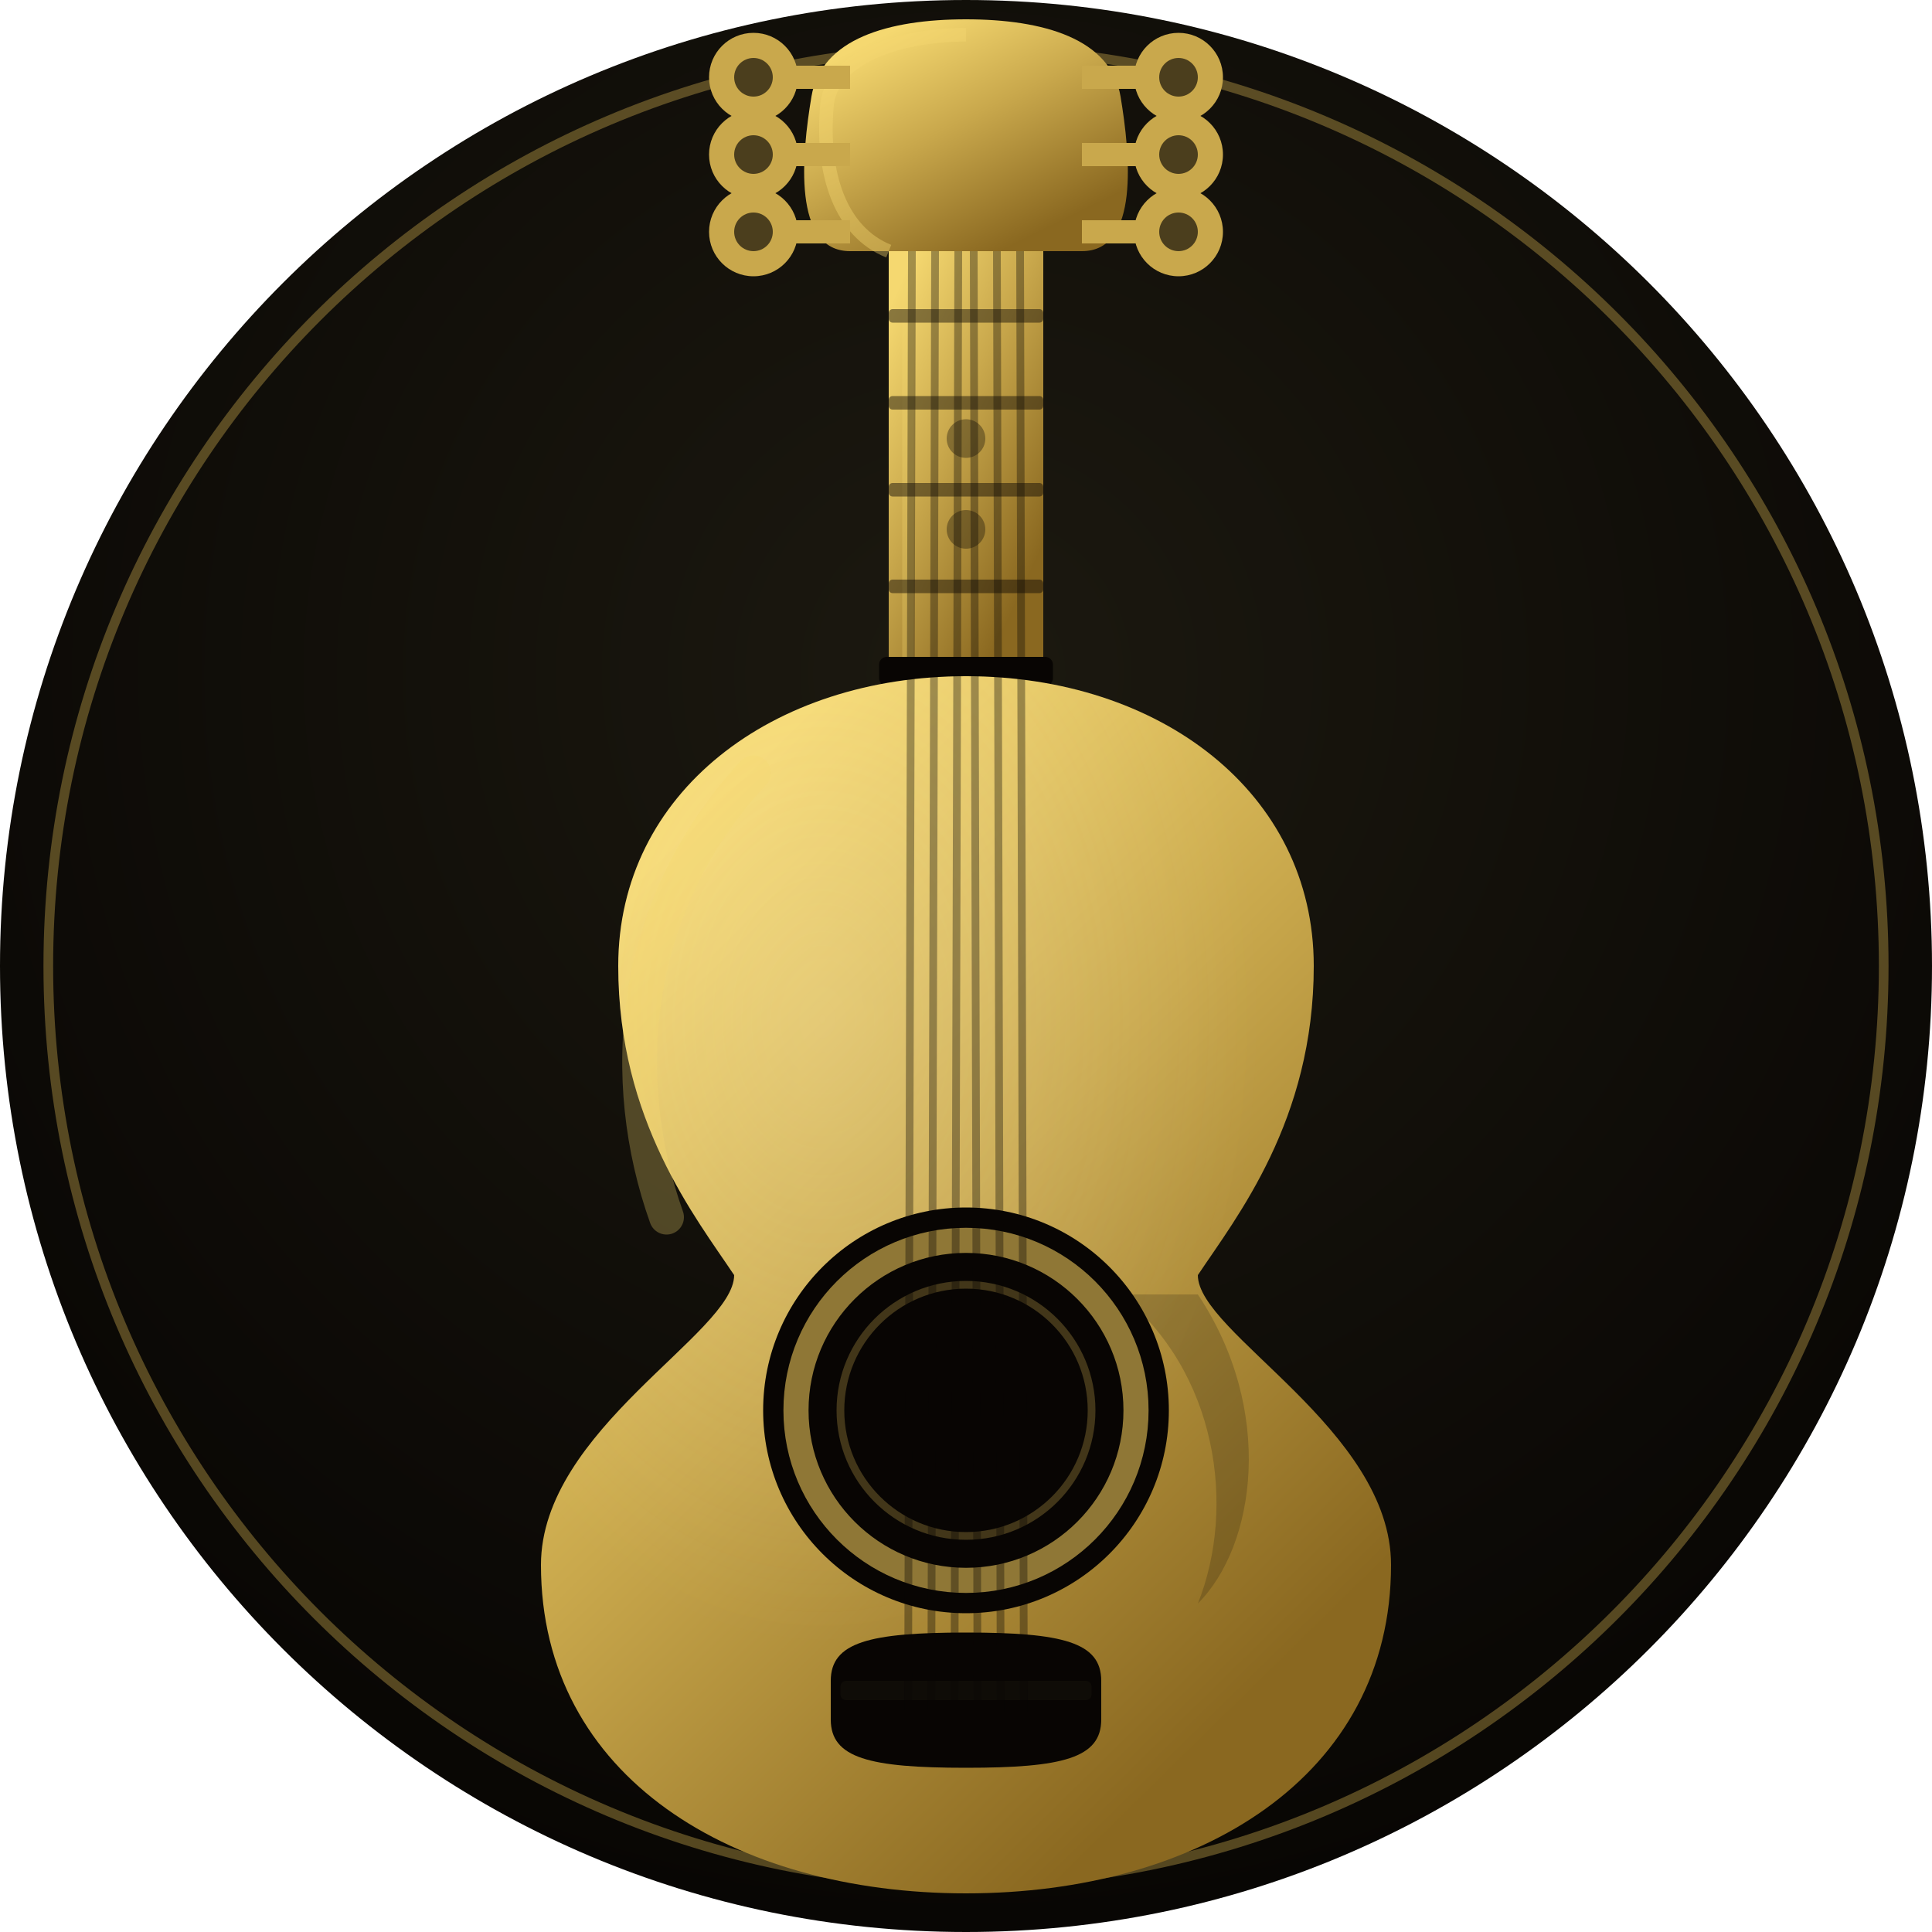
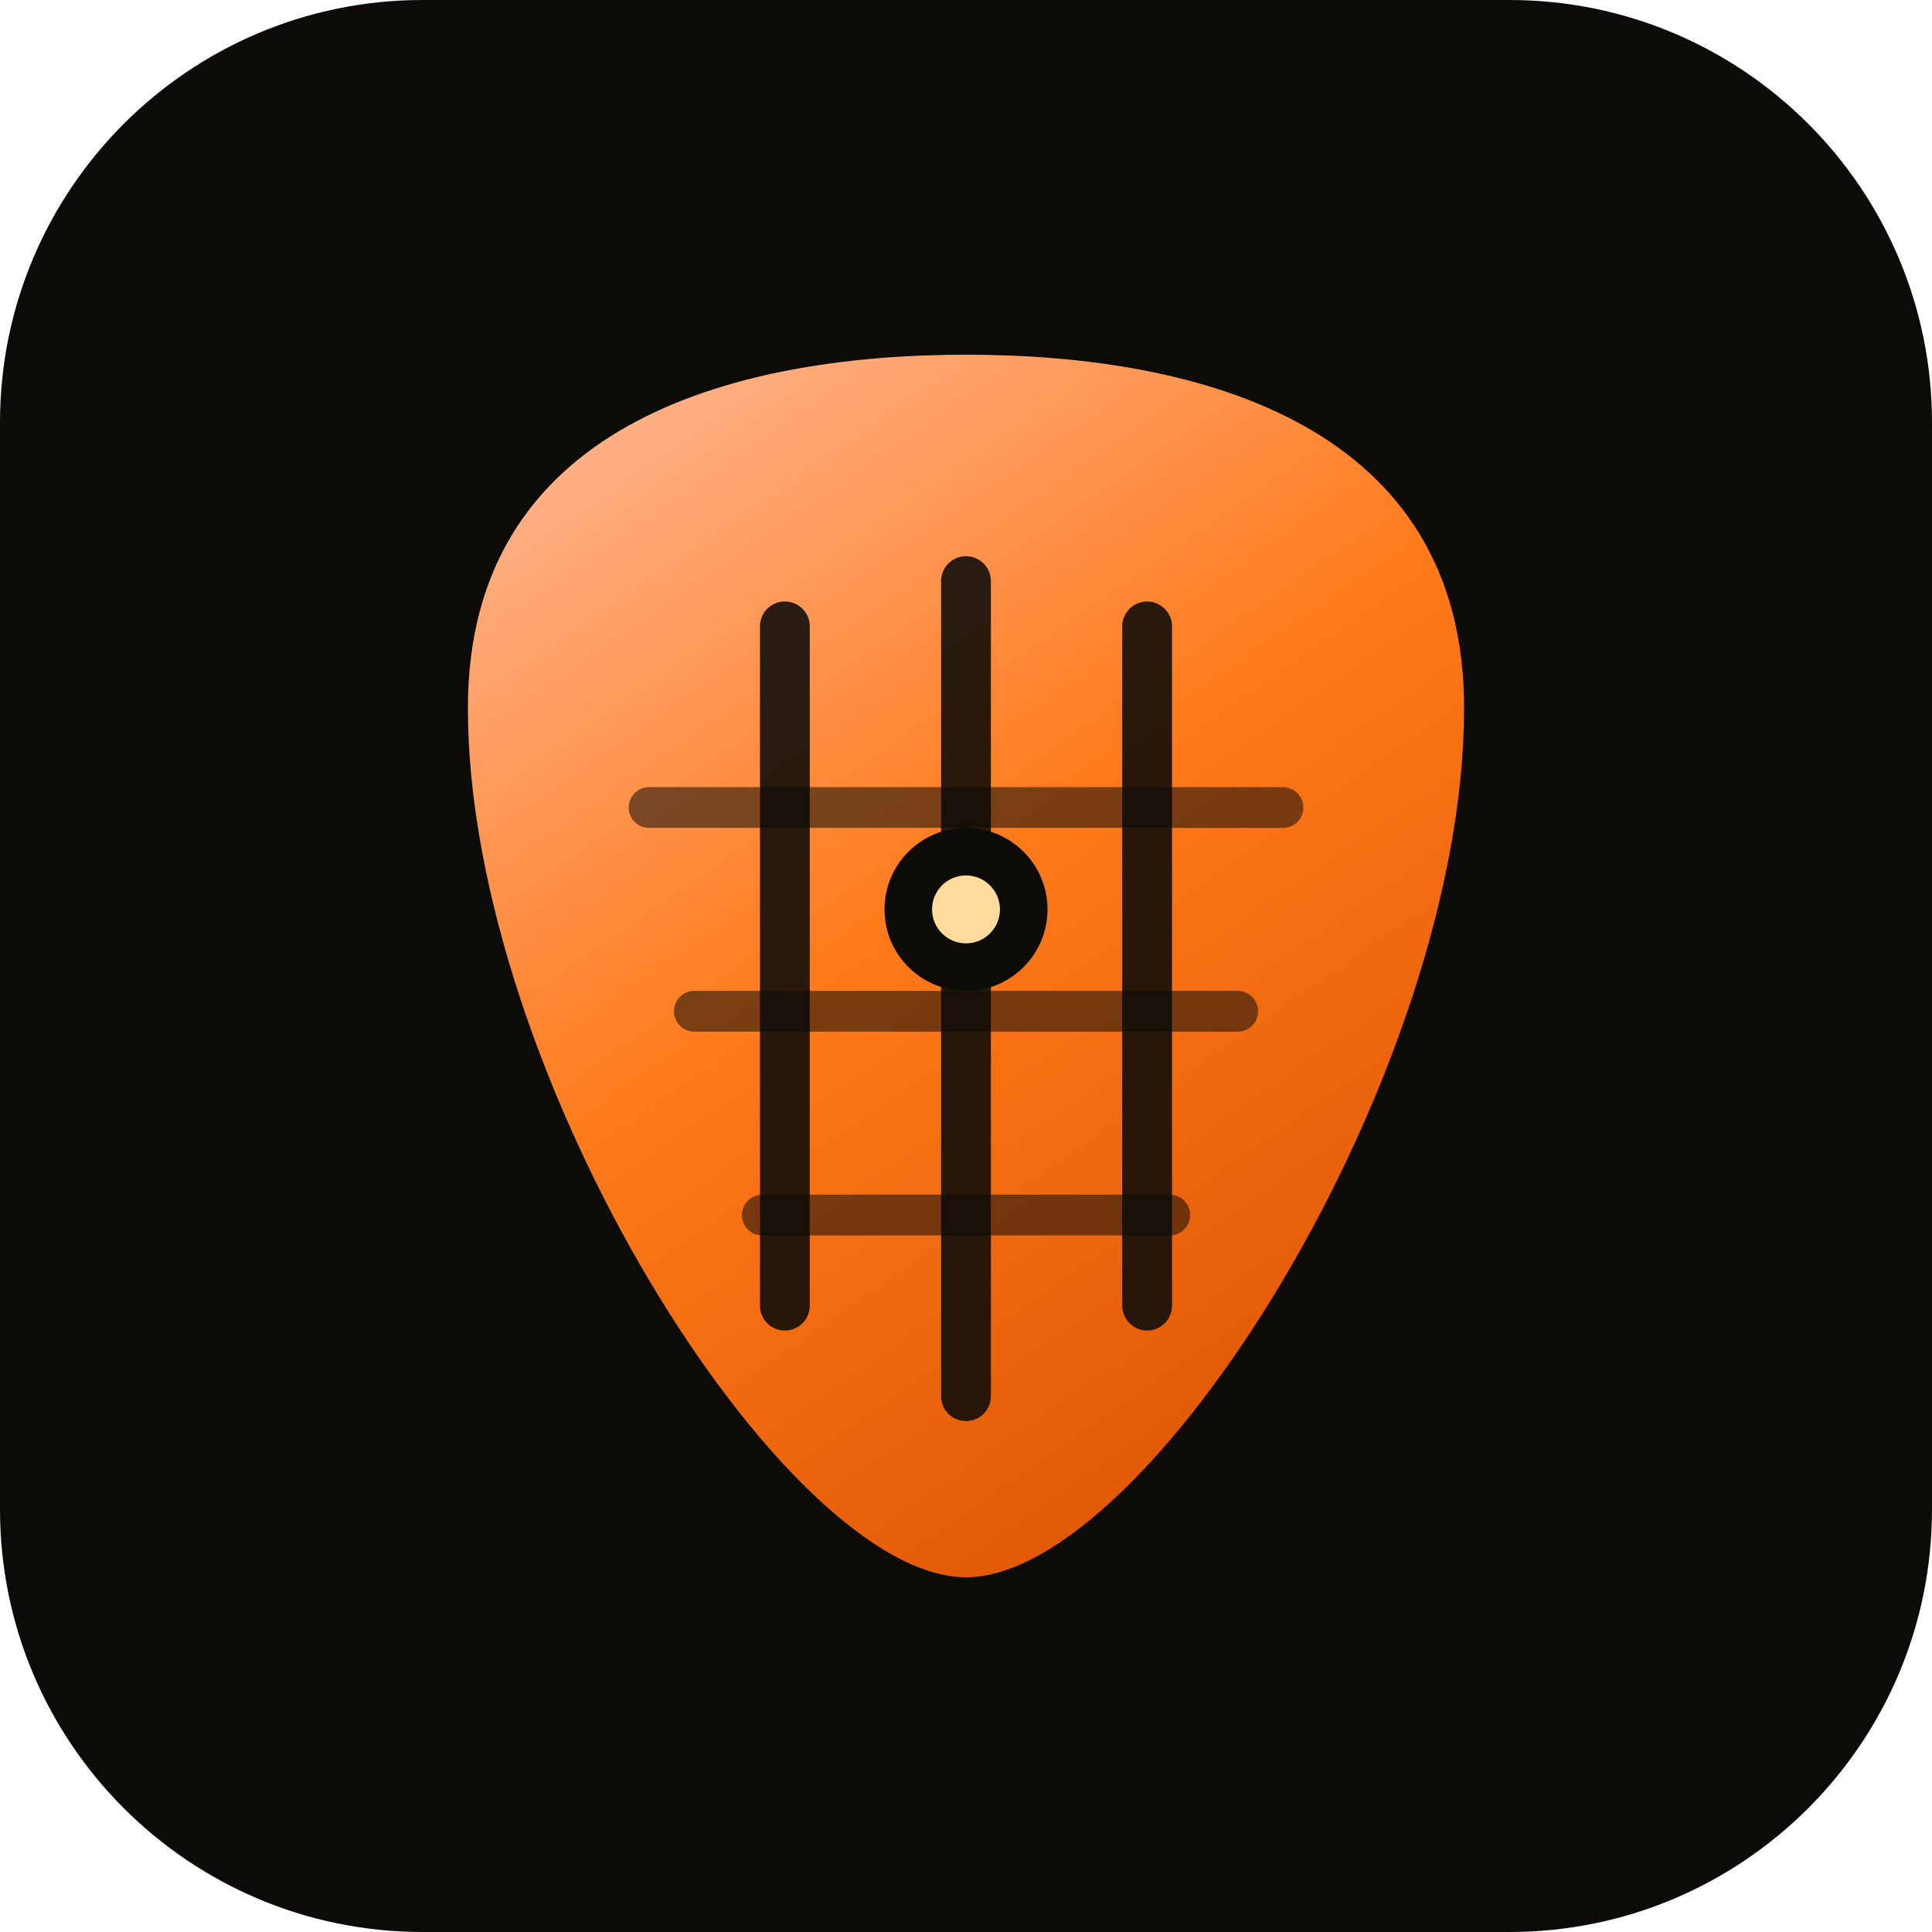
- <svg xmlns="http://www.w3.org/2000/svg" viewBox="0 0 100 100">
+ <svg xmlns="http://www.w3.org/2000/svg" viewBox="0 0 64 64" fill="none">
  <defs>
-     <linearGradient id="gold" x1="20%" y1="10%" x2="75%" y2="90%">
-       <stop offset="0%" stop-color="#f5d870" />
-       <stop offset="45%" stop-color="#c9a84c" />
-       <stop offset="100%" stop-color="#8a6820" />
+     <linearGradient id="g" x1="14" y1="6" x2="50" y2="58" gradientUnits="userSpaceOnUse">
+       <stop offset="0" stop-color="#ffb693" />
+       <stop offset=".45" stop-color="#ff7a1a" />
+       <stop offset="1" stop-color="#d94f00" />
    </linearGradient>
-     <radialGradient id="bg" cx="50%" cy="35%" r="68%">
-       <stop offset="0%" stop-color="#1c1910" />
-       <stop offset="100%" stop-color="#070503" />
-     </radialGradient>
-     <radialGradient id="shine" cx="33%" cy="28%" r="52%">
-       <stop offset="0%" stop-color="#fff9e8" stop-opacity="0.18" />
-       <stop offset="100%" stop-color="#fff9e8" stop-opacity="0" />
-     </radialGradient>
  </defs>
-   <circle cx="50" cy="50" r="50" fill="url(#bg)" />
-   <circle cx="50" cy="50" r="47.5" fill="none" stroke="#c9a84c" stroke-width="0.5" opacity="0.4" />
-   <path d="M 46 35 L 46 13 C 46 11, 47.5 10, 50 10 C 52.5 10, 54 11, 54 13 L 54 35 Z" fill="url(#gold)" />
-   <line x1="47" y1="13" x2="47" y2="35" stroke="#f5d870" stroke-width="0.6" opacity="0.25" />
-   <rect x="46" y="16" width="8" height="0.7" fill="#080503" opacity="0.45" rx="0.2" />
-   <rect x="46" y="20.5" width="8" height="0.7" fill="#080503" opacity="0.45" rx="0.2" />
-   <rect x="46" y="25" width="8" height="0.7" fill="#080503" opacity="0.45" rx="0.2" />
-   <rect x="46" y="30" width="8" height="0.7" fill="#080503" opacity="0.45" rx="0.2" />
-   <circle cx="50" cy="22.7" r="1" fill="#080503" opacity="0.35" />
-   <circle cx="50" cy="27.4" r="1" fill="#080503" opacity="0.35" />
-   <path d="M 46 13 L 44 13 C 41 13, 41.5 8, 42 5 C 42.5 2, 46 1, 50 1            C 54 1, 57.5 2, 58 5 C 58.5 8, 59 13, 56 13 L 54 13 Z" fill="url(#gold)" />
-   <path d="M 46 13 C 43.5 12, 42.5 9, 42.8 5.5 C 43 3, 46.5 1.8, 50 1.8" fill="none" stroke="#f5d870" stroke-width="0.7" opacity="0.4" />
-   <line x1="44" y1="4" x2="39.5" y2="4" stroke="#c9a84c" stroke-width="1.2" />
-   <line x1="44" y1="8" x2="39.5" y2="8" stroke="#c9a84c" stroke-width="1.2" />
-   <line x1="44" y1="12" x2="39.5" y2="12" stroke="#c9a84c" stroke-width="1.2" />
-   <circle cx="39" cy="4" r="2.3" fill="#c9a84c" />
-   <circle cx="39" cy="8" r="2.3" fill="#c9a84c" />
-   <circle cx="39" cy="12" r="2.3" fill="#c9a84c" />
-   <circle cx="39" cy="4" r="1.0" fill="#080503" opacity="0.65" />
-   <circle cx="39" cy="8" r="1.0" fill="#080503" opacity="0.65" />
-   <circle cx="39" cy="12" r="1.0" fill="#080503" opacity="0.65" />
-   <line x1="56" y1="4" x2="60.5" y2="4" stroke="#c9a84c" stroke-width="1.2" />
-   <line x1="56" y1="8" x2="60.5" y2="8" stroke="#c9a84c" stroke-width="1.2" />
-   <line x1="56" y1="12" x2="60.5" y2="12" stroke="#c9a84c" stroke-width="1.2" />
-   <circle cx="61" cy="4" r="2.3" fill="#c9a84c" />
-   <circle cx="61" cy="8" r="2.3" fill="#c9a84c" />
-   <circle cx="61" cy="12" r="2.3" fill="#c9a84c" />
-   <circle cx="61" cy="4" r="1.0" fill="#080503" opacity="0.65" />
-   <circle cx="61" cy="8" r="1.0" fill="#080503" opacity="0.65" />
-   <circle cx="61" cy="12" r="1.0" fill="#080503" opacity="0.65" />
-   <rect x="45.5" y="34" width="9" height="1.5" fill="#080503" rx="0.4" />
-   <path d="     M 50 35     C 60 35, 68 41, 68 50     C 68 58, 64 63, 62 66     C 62 69, 72 74, 72 81     C 72 92, 62 98, 50 98     C 38 98, 28 92, 28 81     C 28 74, 38 69, 38 66     C 36 63, 32 58, 32 50     C 32 41, 40 35, 50 35     Z   " fill="url(#gold)" />
-   <path d="     M 50 35     C 60 35, 68 41, 68 50     C 68 58, 64 63, 62 66     C 62 69, 72 74, 72 81     C 72 92, 62 98, 50 98     C 38 98, 28 92, 28 81     C 28 74, 38 69, 38 66     C 36 63, 32 58, 32 50     C 32 41, 40 35, 50 35     Z   " fill="url(#shine)" />
-   <path d="M 39 40 C 32.5 47, 32 56, 34.5 63" fill="none" stroke="#f5d870" stroke-width="1.8" stroke-linecap="round" opacity="0.28" />
-   <circle cx="50" cy="73" r="10.5" fill="#080503" />
-   <circle cx="50" cy="73" r="8.8" fill="none" stroke="#c9a84c" stroke-width="1.3" opacity="0.7" />
-   <circle cx="50" cy="73" r="6.5" fill="none" stroke="#c9a84c" stroke-width="0.4" opacity="0.3" />
-   <path d="M 43 87 C 43 85, 45 84.5, 50 84.5 C 55 84.5, 57 85, 57 87            L 57 89 C 57 91, 55 91.5, 50 91.5 C 45 91.5, 43 91, 43 89 Z" fill="#080503" />
-   <rect x="43.5" y="87" width="13" height="1" fill="#0f0c07" rx="0.3" />
-   <line x1="47.0" y1="89.5" x2="47.2" y2="13" stroke="#080503" stroke-width="0.4" opacity="0.35" />
-   <line x1="48.2" y1="89.5" x2="48.4" y2="13" stroke="#080503" stroke-width="0.4" opacity="0.35" />
-   <line x1="49.4" y1="89.5" x2="49.6" y2="13" stroke="#080503" stroke-width="0.4" opacity="0.35" />
-   <line x1="50.6" y1="89.5" x2="50.4" y2="13" stroke="#080503" stroke-width="0.4" opacity="0.35" />
-   <line x1="51.8" y1="89.5" x2="51.6" y2="13" stroke="#080503" stroke-width="0.4" opacity="0.35" />
-   <line x1="53.0" y1="89.5" x2="52.8" y2="13" stroke="#080503" stroke-width="0.4" opacity="0.35" />
-   <path d="M 58 67 C 63 71, 64 78, 62 83 C 65 80, 66 73, 62 67 Z" fill="#080503" opacity="0.18" />
+   <rect width="64" height="64" rx="14" fill="#0d0b08" />
+   <g transform="translate(8 8) scale(.75)">
+     <path d="M32 5c-10.5 0-22 3.2-22 15.600C10 36.800 24 59 32 59s22-22.2 22-38.400C54 8.2 42.5 5 32 5Z" fill="url(#g)" />
+     <g stroke="#0d0b08" stroke-width="2.2" stroke-linecap="round" opacity=".88">
+       <path d="M24 17v30" />
+       <path d="M32 15v36" />
+       <path d="M40 17v30" />
+     </g>
+     <g stroke="#0d0b08" stroke-width="1.8" stroke-linecap="round" opacity=".55">
+       <path d="M18 25h28" />
+       <path d="M20 34h24" />
+       <path d="M23 43h18" />
+     </g>
+     <circle cx="32" cy="29.5" r="3.6" fill="#0d0b08" />
+     <circle cx="32" cy="29.5" r="1.5" fill="#ffdb9d" />
+   </g>
</svg>
